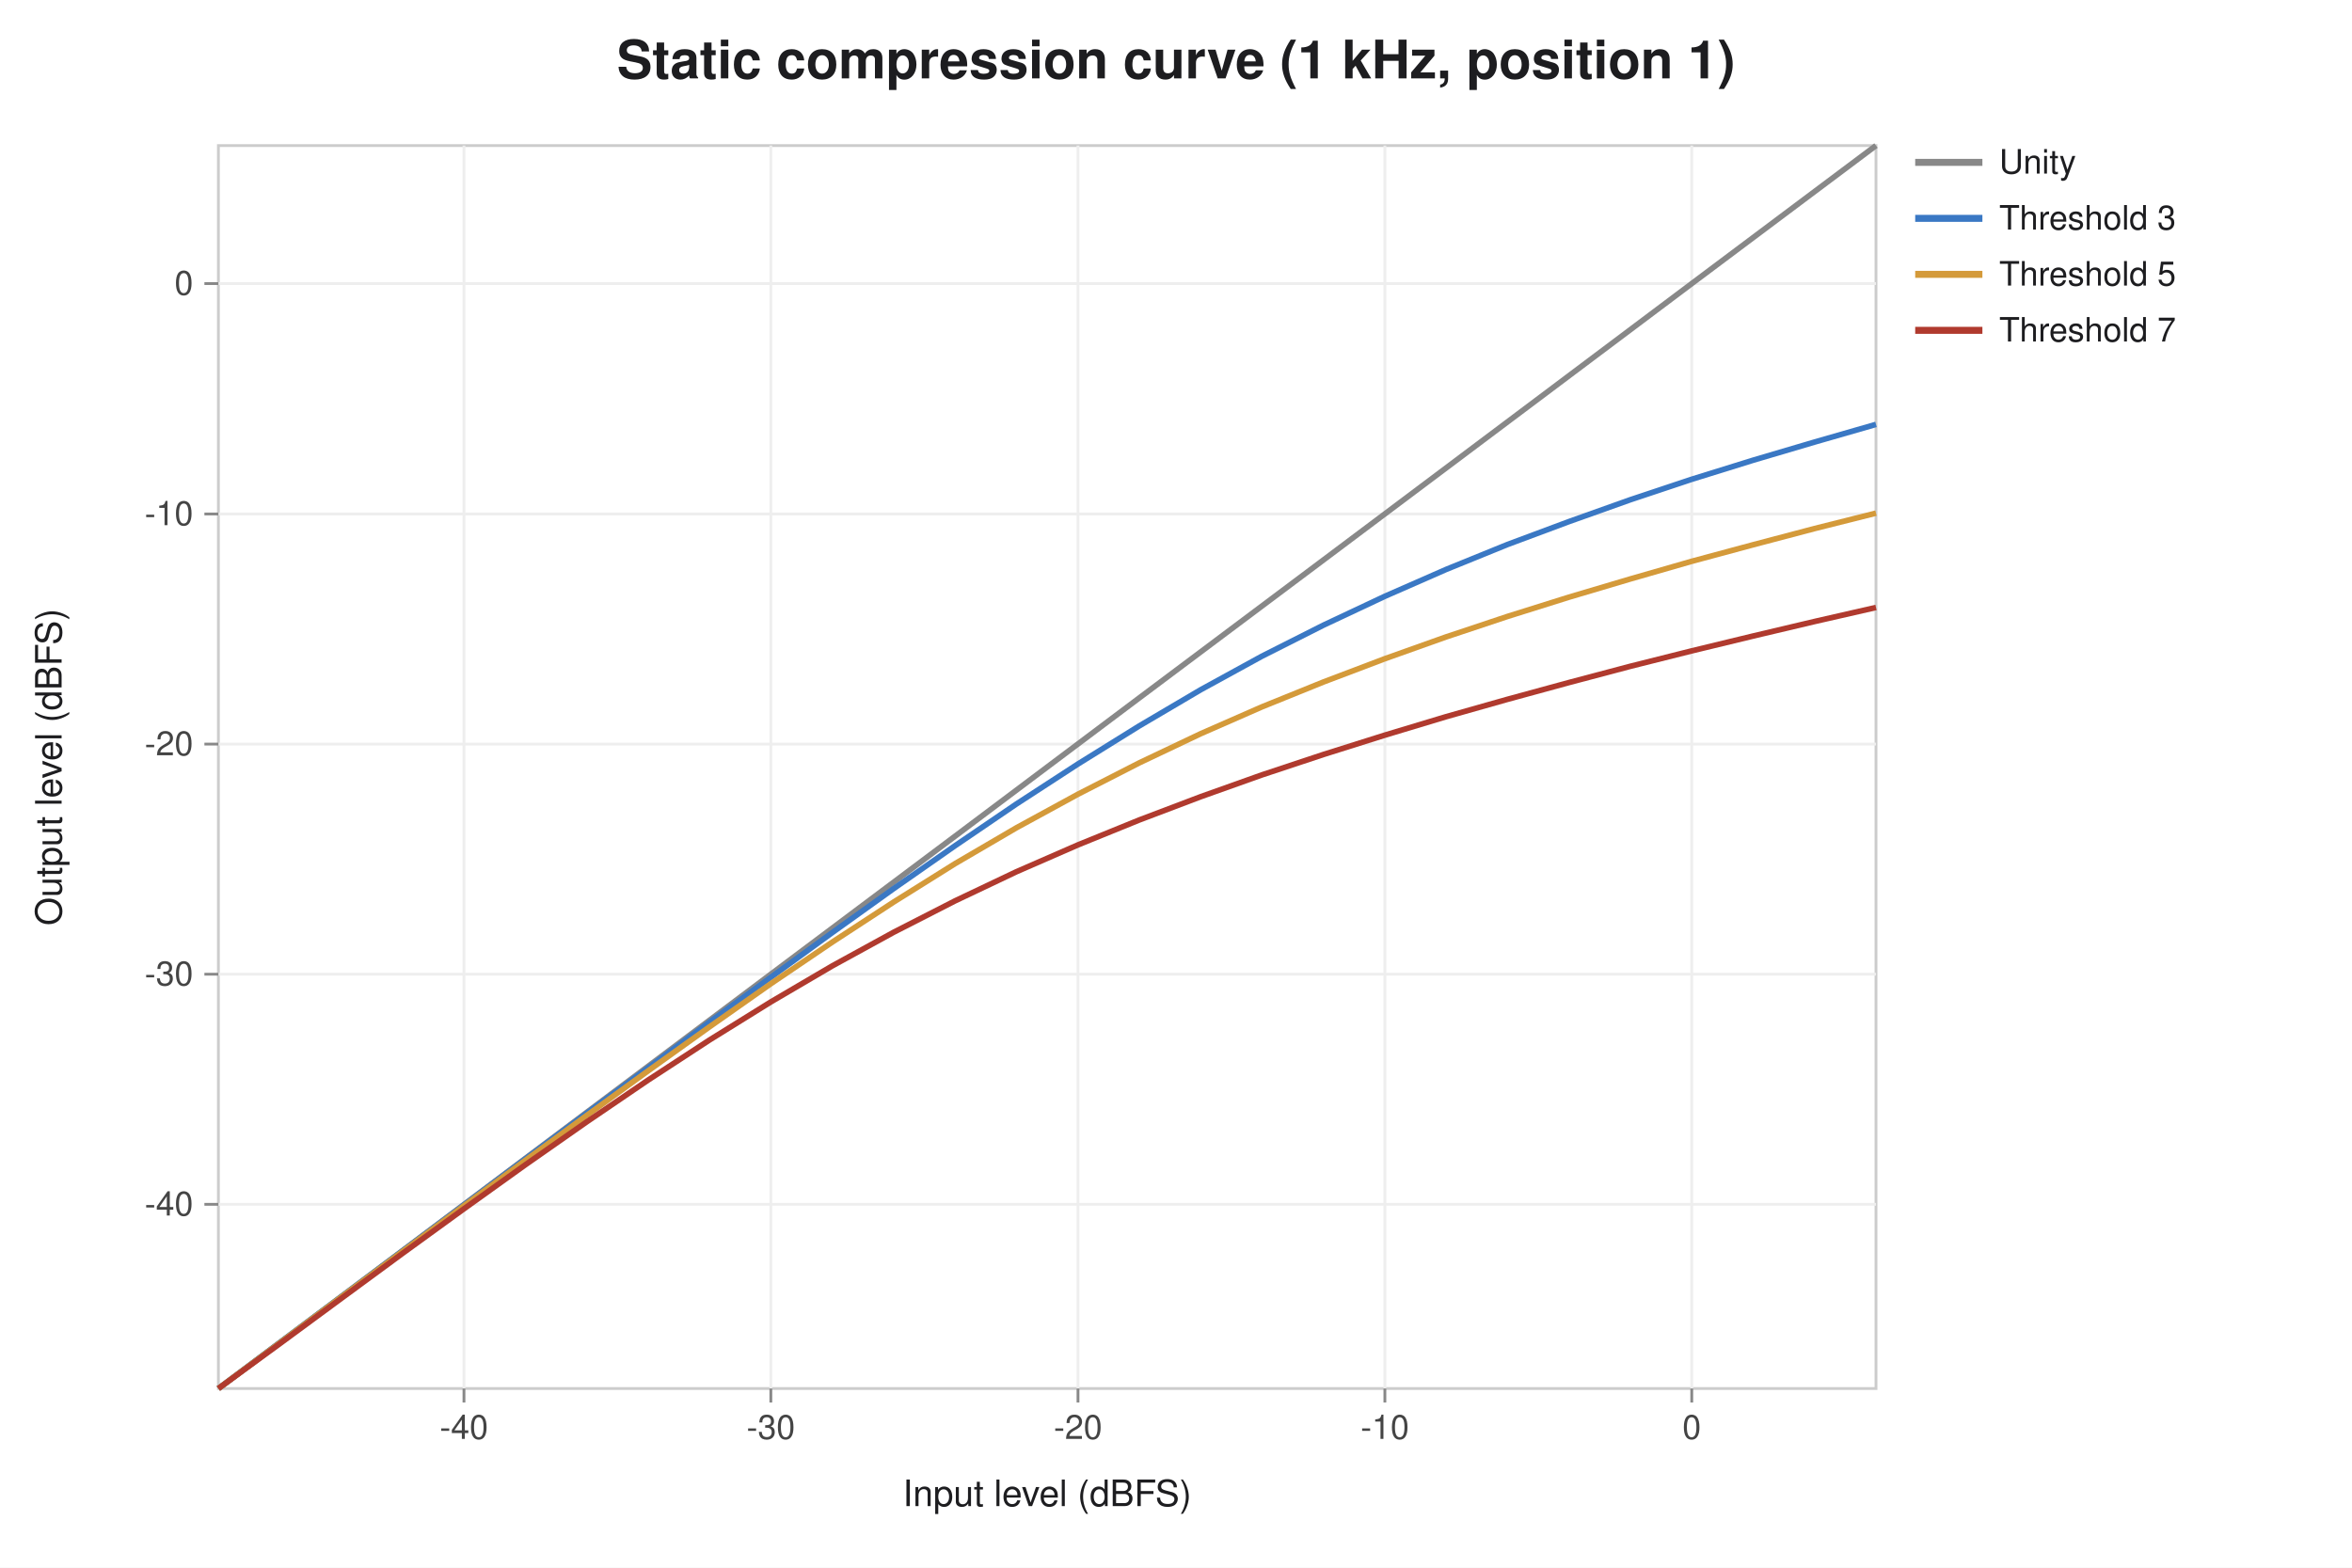
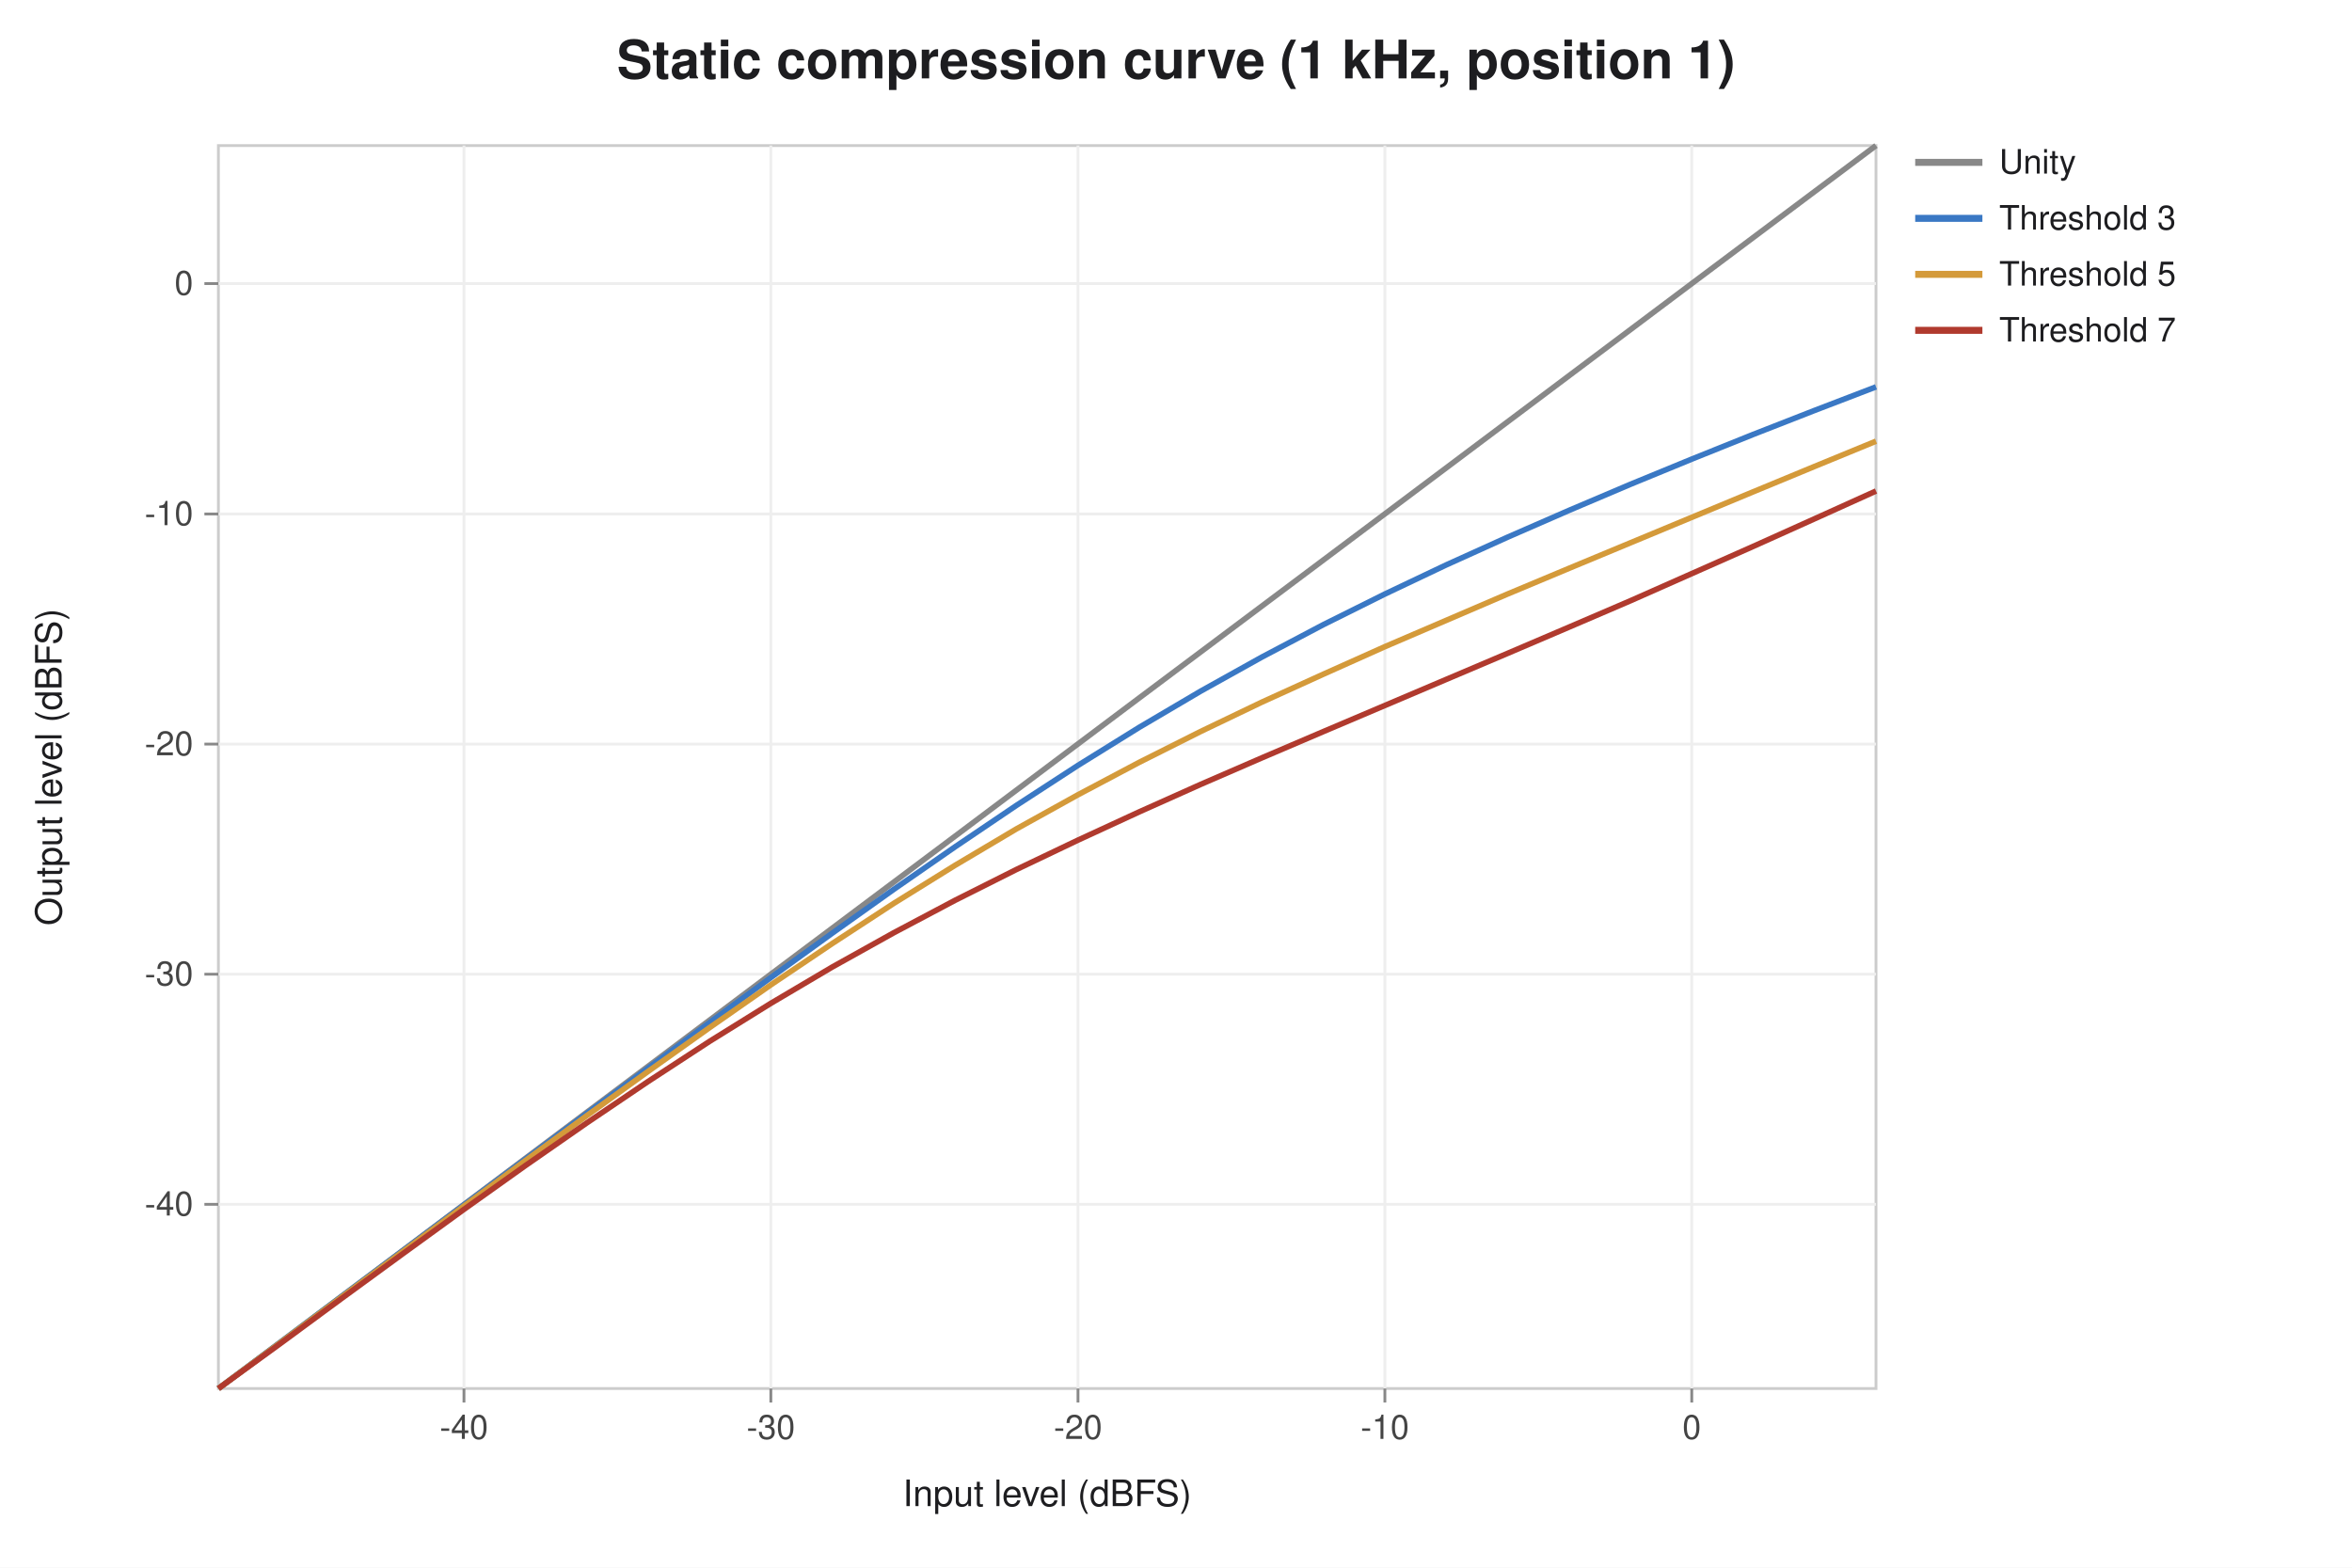
<svg xmlns="http://www.w3.org/2000/svg" width="840" height="560" viewBox="0 0 840 560" font-family="Helvetica,Arial,sans-serif">
  <rect width="840" height="560" fill="#ffffff" />
  <text x="420" y="28" text-anchor="middle" font-size="19" font-weight="bold" fill="#1d1d20">Static compression curve (1 kHz, position 1)</text>
  <rect x="78.0" y="52.0" width="592.0" height="444.0" fill="none" stroke="#cccccc" stroke-width="1" />
  <line x1="165.7" y1="52.0" x2="165.7" y2="496.0" stroke="#eeeeee" stroke-width="1" />
  <line x1="165.7" y1="496.0" x2="165.7" y2="501.0" stroke="#888888" stroke-width="1" />
  <text x="165.7" y="514.0" text-anchor="middle" font-size="12" fill="#444444">-40</text>
  <line x1="275.3" y1="52.0" x2="275.3" y2="496.0" stroke="#eeeeee" stroke-width="1" />
  <line x1="275.3" y1="496.0" x2="275.3" y2="501.0" stroke="#888888" stroke-width="1" />
  <text x="275.3" y="514.0" text-anchor="middle" font-size="12" fill="#444444">-30</text>
  <line x1="385.0" y1="52.0" x2="385.0" y2="496.0" stroke="#eeeeee" stroke-width="1" />
  <line x1="385.0" y1="496.0" x2="385.0" y2="501.0" stroke="#888888" stroke-width="1" />
  <text x="385.0" y="514.0" text-anchor="middle" font-size="12" fill="#444444">-20</text>
  <line x1="494.6" y1="52.0" x2="494.6" y2="496.0" stroke="#eeeeee" stroke-width="1" />
  <line x1="494.6" y1="496.0" x2="494.6" y2="501.0" stroke="#888888" stroke-width="1" />
  <text x="494.6" y="514.0" text-anchor="middle" font-size="12" fill="#444444">-10</text>
  <line x1="604.2" y1="52.0" x2="604.2" y2="496.0" stroke="#eeeeee" stroke-width="1" />
  <line x1="604.2" y1="496.0" x2="604.2" y2="501.0" stroke="#888888" stroke-width="1" />
  <text x="604.2" y="514.0" text-anchor="middle" font-size="12" fill="#444444">0</text>
  <line x1="78.0" y1="430.2" x2="670.0" y2="430.2" stroke="#eeeeee" stroke-width="1" />
  <line x1="73.0" y1="430.2" x2="78.0" y2="430.2" stroke="#888888" stroke-width="1" />
  <text x="69.0" y="434.2" text-anchor="end" font-size="12" fill="#444444">-40</text>
  <line x1="78.0" y1="348.0" x2="670.0" y2="348.0" stroke="#eeeeee" stroke-width="1" />
  <line x1="73.0" y1="348.0" x2="78.0" y2="348.0" stroke="#888888" stroke-width="1" />
  <text x="69.0" y="352.0" text-anchor="end" font-size="12" fill="#444444">-30</text>
  <line x1="78.0" y1="265.8" x2="670.0" y2="265.8" stroke="#eeeeee" stroke-width="1" />
  <line x1="73.0" y1="265.8" x2="78.0" y2="265.8" stroke="#888888" stroke-width="1" />
  <text x="69.0" y="269.8" text-anchor="end" font-size="12" fill="#444444">-20</text>
  <line x1="78.0" y1="183.6" x2="670.0" y2="183.6" stroke="#eeeeee" stroke-width="1" />
  <line x1="73.0" y1="183.6" x2="78.0" y2="183.6" stroke="#888888" stroke-width="1" />
  <text x="69.0" y="187.6" text-anchor="end" font-size="12" fill="#444444">-10</text>
  <line x1="78.0" y1="101.3" x2="670.0" y2="101.3" stroke="#eeeeee" stroke-width="1" />
  <line x1="73.0" y1="101.3" x2="78.0" y2="101.3" stroke="#888888" stroke-width="1" />
  <text x="69.0" y="105.3" text-anchor="end" font-size="12" fill="#444444">0</text>
  <text x="374.0" y="538.0" text-anchor="middle" font-size="13" fill="#1d1d20">Input level (dBFS)</text>
  <text x="22" y="274" text-anchor="middle" font-size="13" fill="#1d1d20" transform="rotate(-90 22 274)">Output level (dBFS)</text>
  <path d=" M78.0,496.0 L143.8,446.7 L209.6,397.3 L275.3,348.0 L341.1,298.7 L406.9,249.3 L472.7,200.0 L538.4,150.7 L604.2,101.3 L670.0,52.0" fill="none" stroke="#888888" stroke-width="2" />
  <line x1="684.0" y1="58.0" x2="708.0" y2="58.0" stroke="#888888" stroke-width="2.5" />
  <text x="714.0" y="62.0" text-anchor="start" font-size="12" fill="#1d1d20">Unity</text>
-   <path d=" M78.0,496.0 L99.9,479.6 L121.9,463.2 L143.8,446.8 L165.7,430.4 L187.6,414.0 L209.6,397.6 L231.5,381.4 L253.4,365.1 L275.3,349.1 L297.3,333.1 L319.2,317.4 L341.1,302.1 L363.0,287.2 L385.0,272.9 L406.9,259.3 L428.8,246.4 L450.7,234.4 L472.7,223.3 L494.6,213.0 L516.5,203.4 L538.4,194.5 L560.4,186.3 L582.3,178.5 L604.2,171.2 L626.1,164.4 L648.1,157.9 L670.0,151.6" fill="none" stroke="#3a78c4" stroke-width="2" />
+   <path d=" M78.0,496.0 L99.9,479.7 L121.9,463.2 L143.8,446.8 L165.7,430.4 L187.6,414.1 L209.6,397.7 L231.5,381.5 L253.4,365.3 L275.3,349.2 L297.3,333.3 L319.2,317.7 L341.1,302.5 L363.0,287.7 L385.0,273.4 L406.9,259.8 L428.8,246.9 L450.7,234.7 L472.7,223.1 L494.6,212.2 L516.5,201.8 L538.4,191.9 L560.4,182.3 L582.3,173.0 L604.2,164.0 L626.1,155.2 L648.1,146.6 L670.0,138.2" fill="none" stroke="#3a78c4" stroke-width="2" />
  <line x1="684.0" y1="78.0" x2="708.0" y2="78.0" stroke="#3a78c4" stroke-width="2.5" />
  <text x="714.0" y="82.0" text-anchor="start" font-size="12" fill="#1d1d20">Threshold 3</text>
-   <path d=" M78.0,496.0 L99.9,479.7 L121.9,463.3 L143.8,447.0 L165.7,430.7 L187.6,414.5 L209.6,398.4 L231.5,382.5 L253.4,366.8 L275.3,351.4 L297.3,336.5 L319.2,322.2 L341.1,308.5 L363.0,295.7 L385.0,283.7 L406.9,272.5 L428.8,262.1 L450.7,252.5 L472.7,243.6 L494.6,235.3 L516.5,227.5 L538.4,220.2 L560.4,213.3 L582.3,206.8 L604.2,200.5 L626.1,194.6 L648.1,188.8 L670.0,183.3" fill="none" stroke="#d49a3a" stroke-width="2" />
+   <path d=" M78.0,496.0 L99.9,479.8 L121.9,463.4 L143.8,447.1 L165.7,430.8 L187.6,414.6 L209.6,398.5 L231.5,382.7 L253.4,367.1 L275.3,351.8 L297.3,337.0 L319.2,322.7 L341.1,309.1 L363.0,296.1 L385.0,283.9 L406.9,272.3 L428.8,261.3 L450.7,250.8 L472.7,240.8 L494.6,231.0 L516.5,221.6 L538.4,212.2 L560.4,203.0 L582.3,193.9 L604.2,184.8 L626.1,175.7 L648.1,166.6 L670.0,157.6" fill="none" stroke="#d49a3a" stroke-width="2" />
  <line x1="684.0" y1="98.0" x2="708.0" y2="98.0" stroke="#d49a3a" stroke-width="2.5" />
  <text x="714.0" y="102.0" text-anchor="start" font-size="12" fill="#1d1d20">Threshold 5</text>
-   <path d=" M78.0,496.0 L99.9,480.0 L121.9,463.8 L143.8,447.7 L165.7,431.8 L187.6,416.1 L209.6,400.7 L231.5,385.8 L253.4,371.5 L275.3,357.9 L297.3,345.0 L319.2,333.0 L341.1,321.8 L363.0,311.4 L385.0,301.8 L406.9,292.9 L428.8,284.6 L450.7,276.8 L472.7,269.5 L494.6,262.6 L516.5,256.0 L538.4,249.8 L560.4,243.8 L582.3,238.0 L604.2,232.5 L626.1,227.2 L648.1,222.0 L670.0,217.0" fill="none" stroke="#b03a2e" stroke-width="2" />
+   <path d=" M78.0,496.0 L99.9,480.1 L121.9,463.9 L143.8,447.9 L165.7,432.0 L187.6,416.4 L209.6,401.1 L231.5,386.3 L253.4,372.0 L275.3,358.4 L297.3,345.4 L319.2,333.2 L341.1,321.6 L363.0,310.6 L385.0,300.1 L406.9,290.0 L428.8,280.2 L450.7,270.7 L472.7,261.3 L494.6,252.0 L516.5,242.7 L538.4,233.4 L560.4,224.0 L582.3,214.6 L604.2,204.9 L626.1,195.2 L648.1,185.3 L670.0,175.4" fill="none" stroke="#b03a2e" stroke-width="2" />
  <line x1="684.0" y1="118.0" x2="708.0" y2="118.0" stroke="#b03a2e" stroke-width="2.5" />
  <text x="714.0" y="122.0" text-anchor="start" font-size="12" fill="#1d1d20">Threshold 7</text>
</svg>
